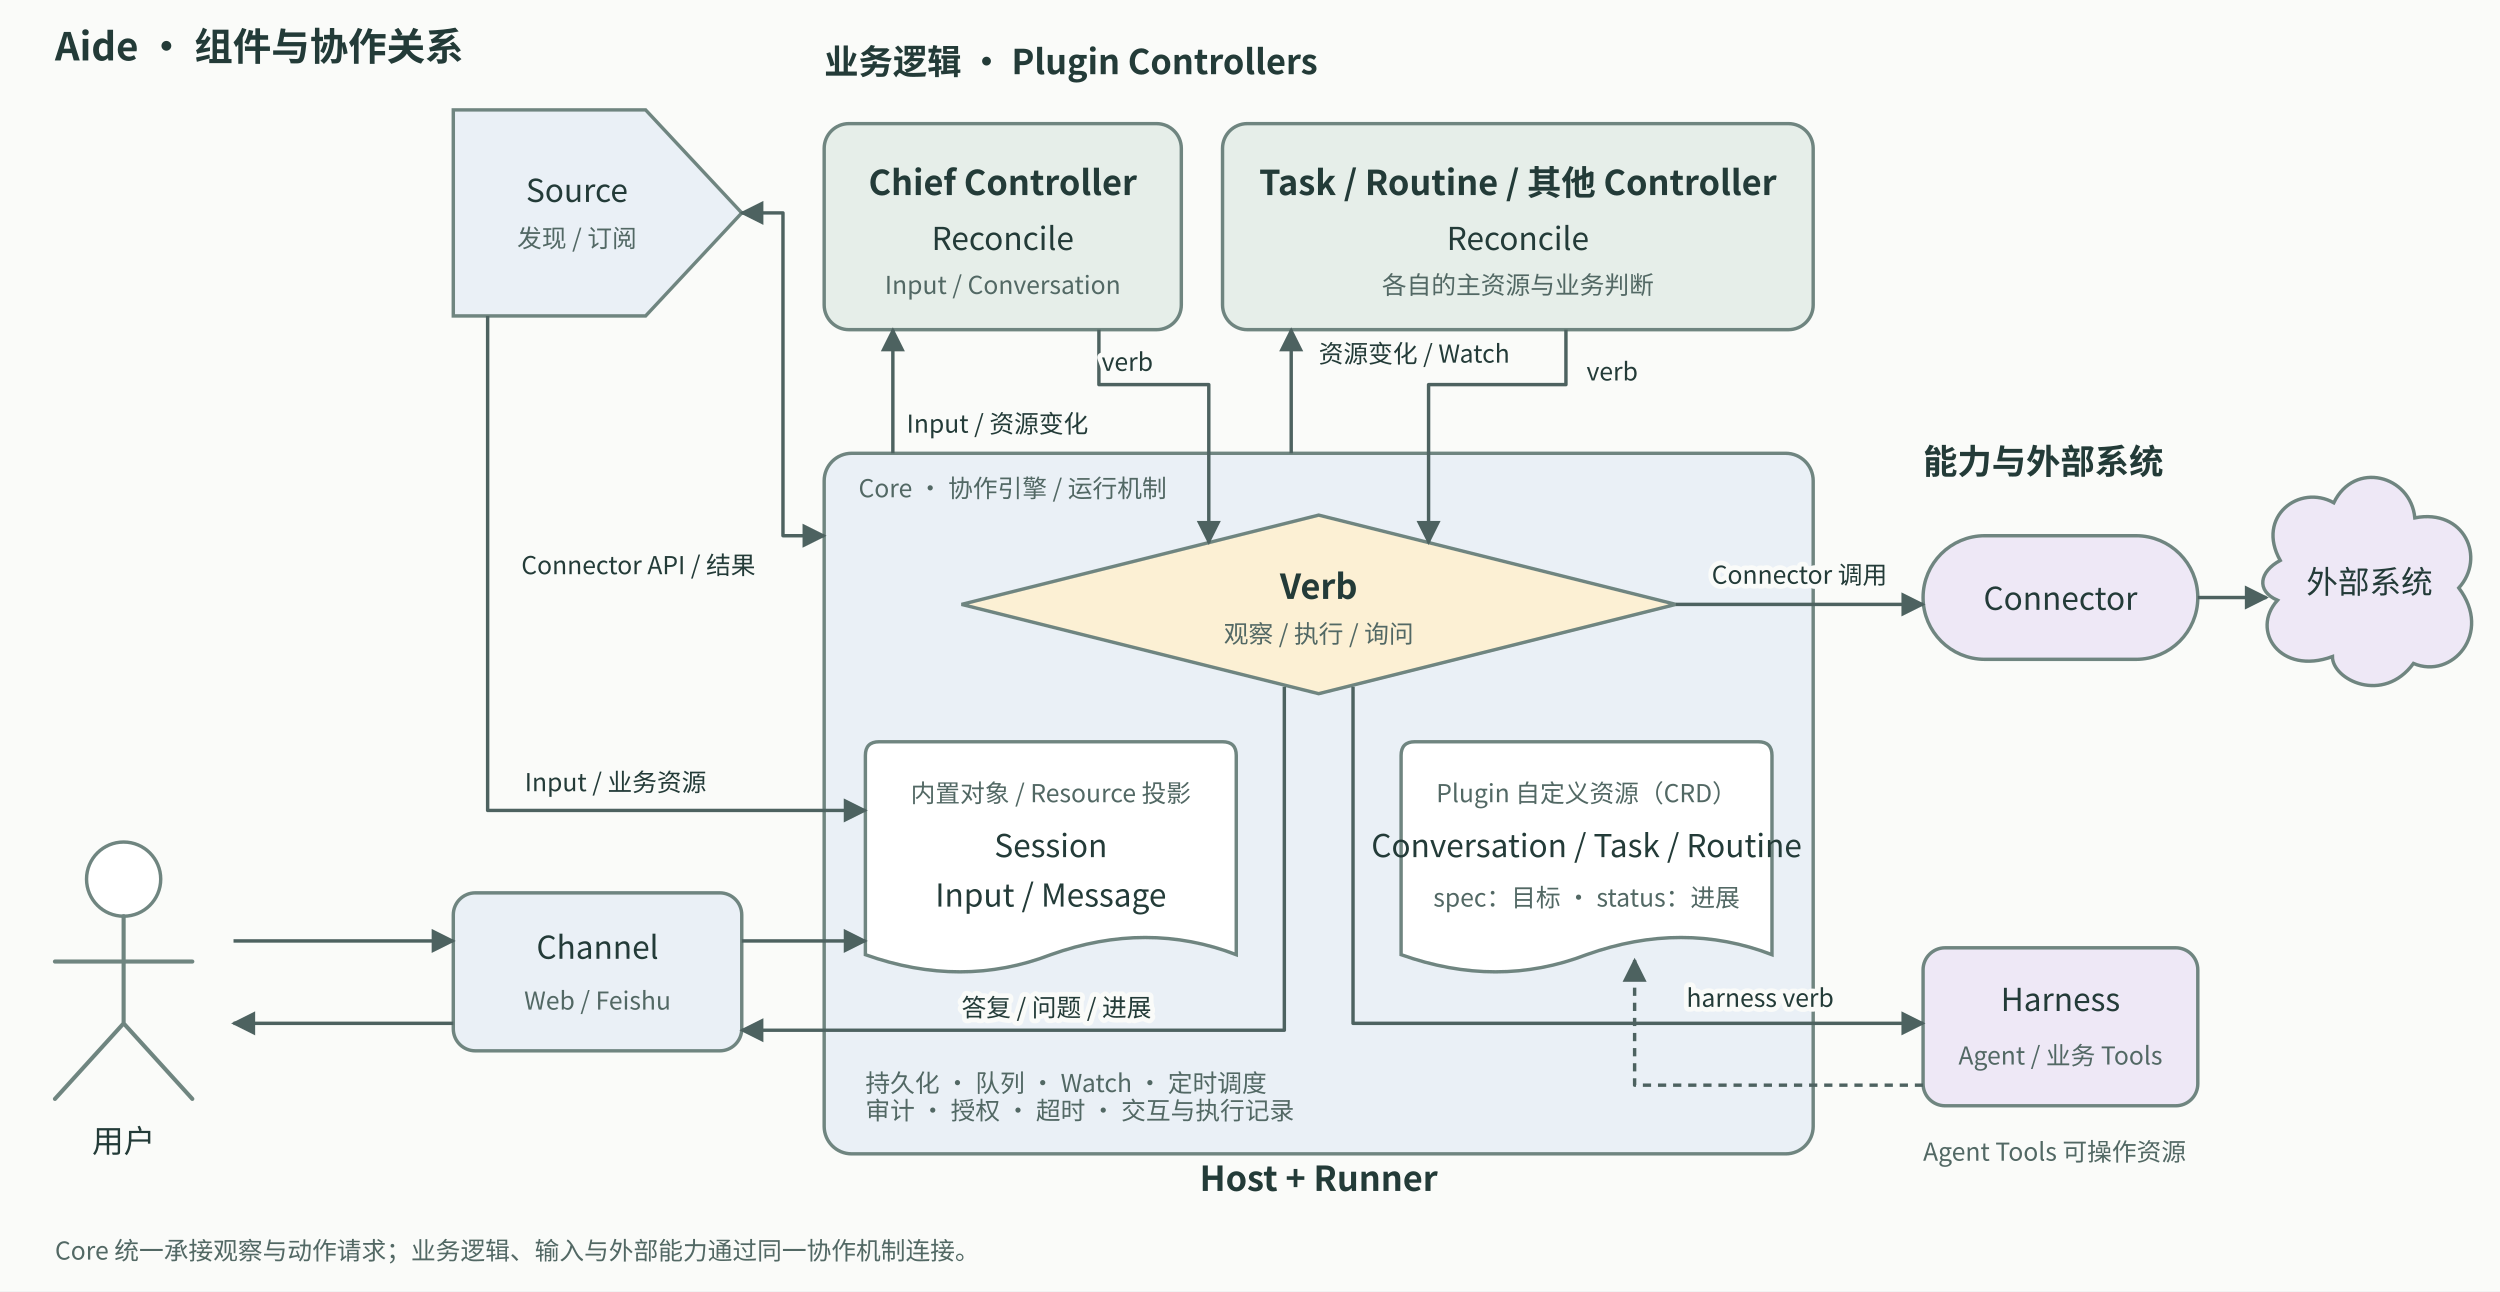
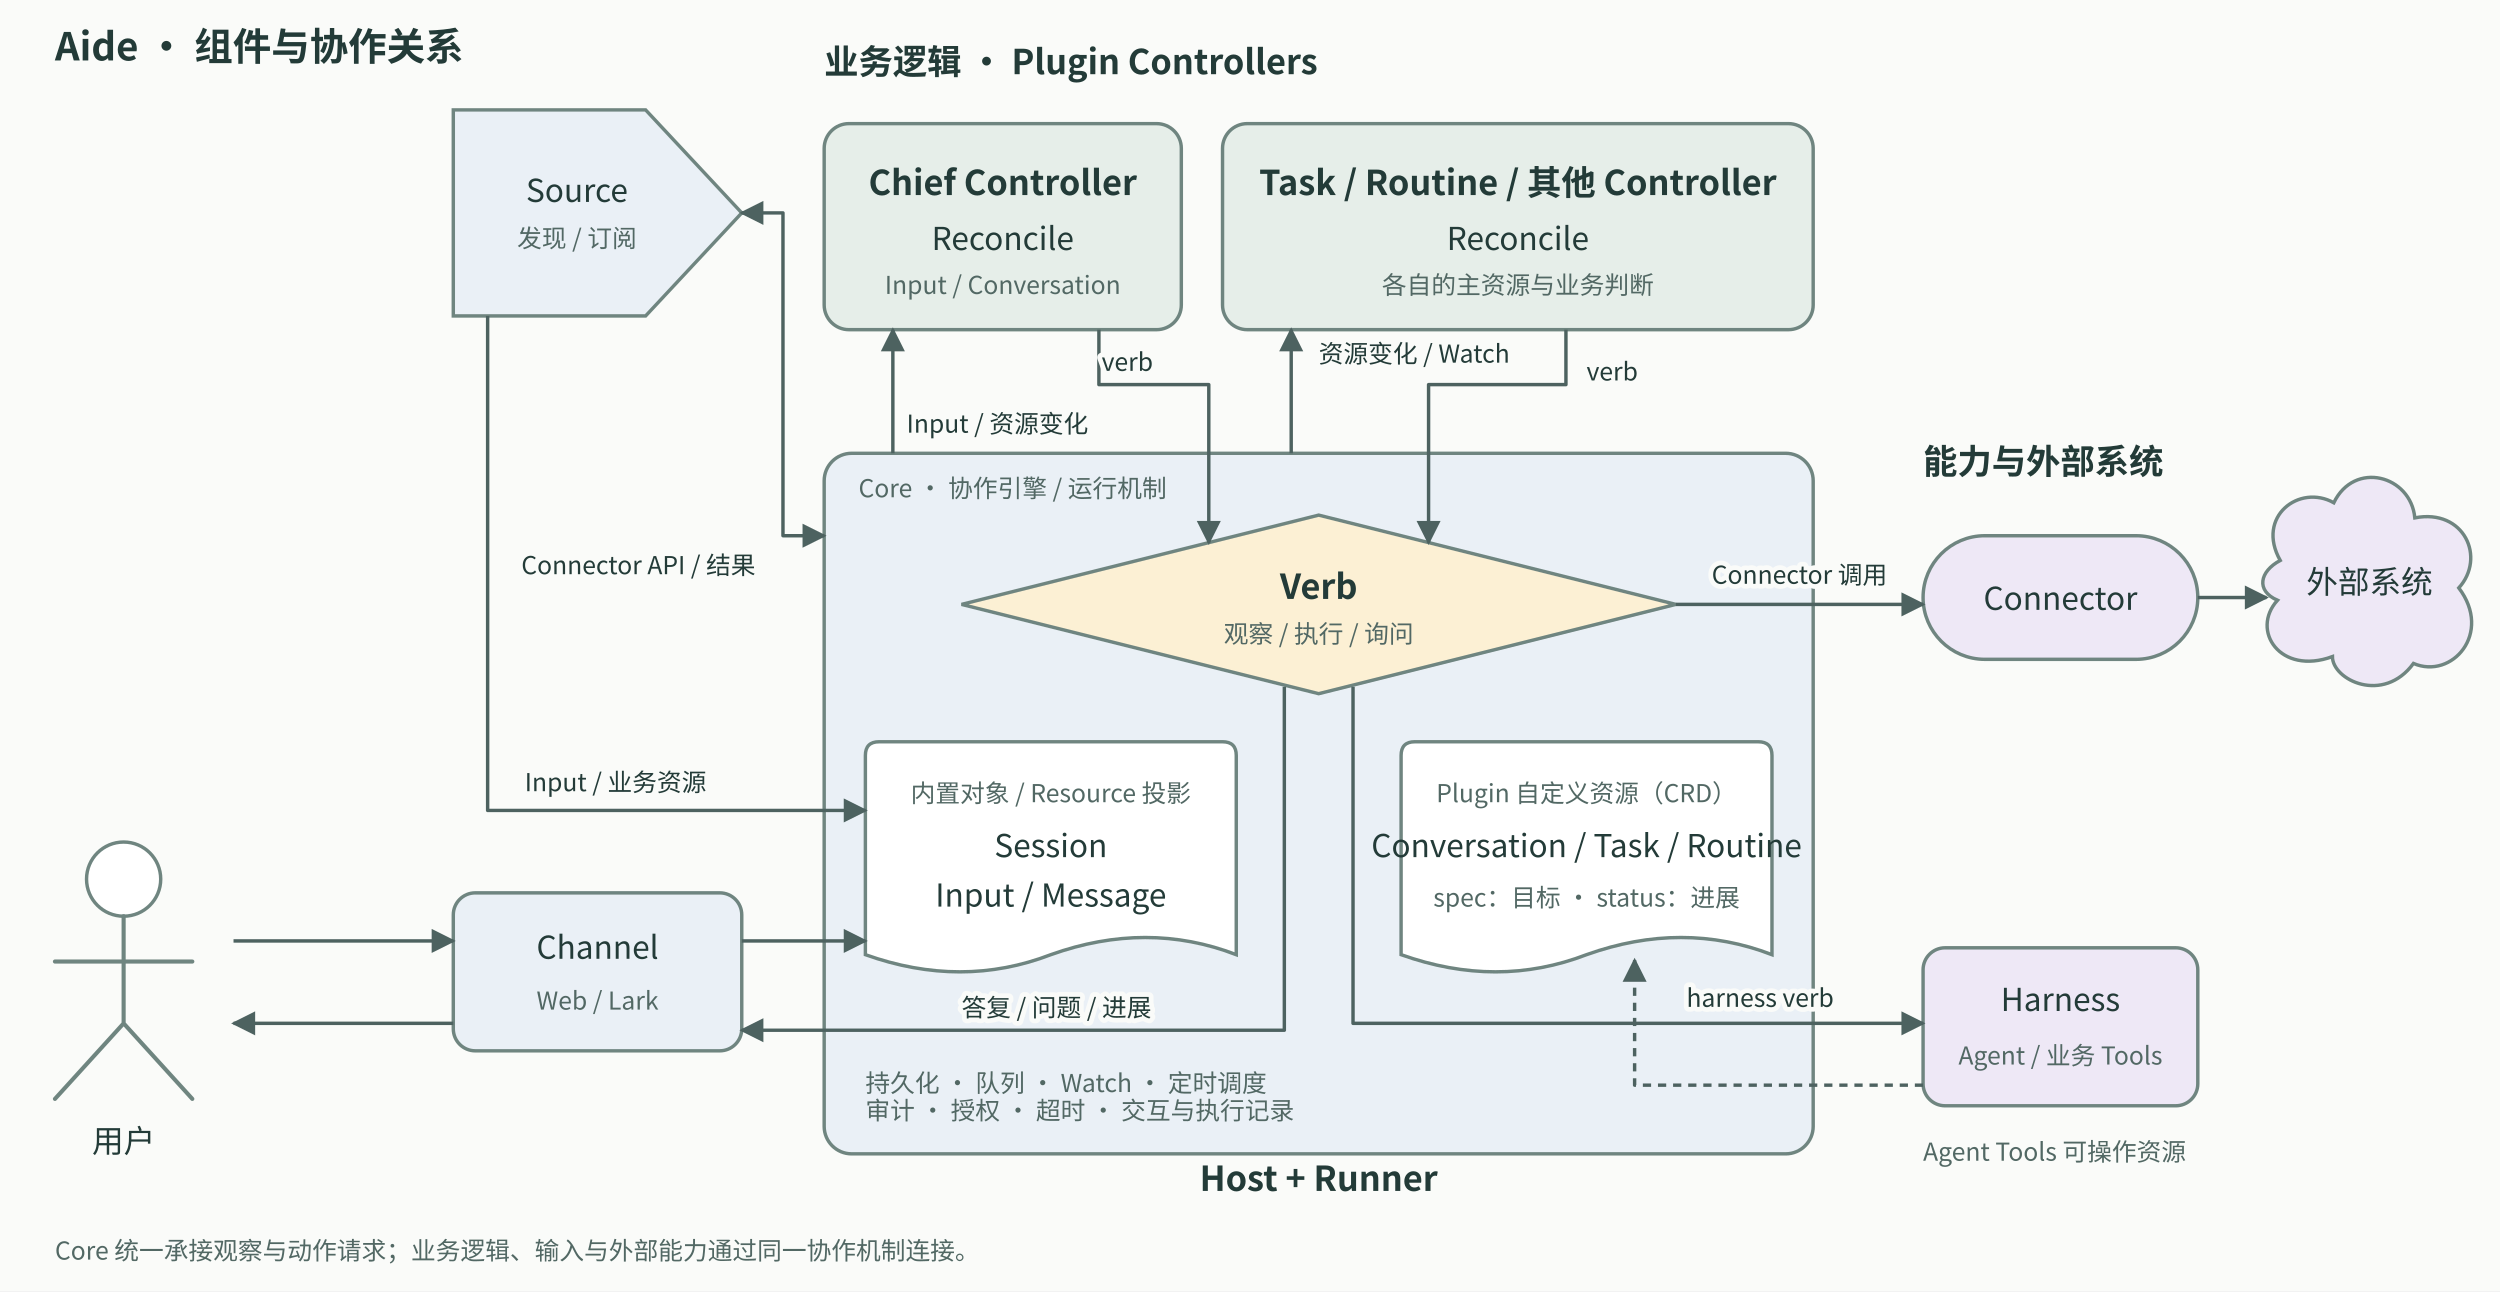
<svg xmlns="http://www.w3.org/2000/svg" width="1820" height="940" viewBox="0 0 1820 940" role="img" aria-labelledby="title desc">
  <defs>
    <marker id="arrow" viewBox="0 0 10 10" refX="9" refY="5" markerWidth="7" markerHeight="7" orient="auto-start-reverse">
      <path d="M0 0 L10 5 L0 10z" fill="#4d6260" />
    </marker>
    <style>
      text { font-family: -apple-system, BlinkMacSystemFont, 'PingFang SC', 'Noto Sans CJK SC', sans-serif; fill: #233b38; }
      .title { font-size: 28px; font-weight: 650; }
      .heading { font-size: 25px; font-weight: 600; }
      .body { font-size: 23px; }
      .small { font-size: 18px; fill: #526864; }
      .box { stroke: #6f8580; stroke-width: 2.5; }
      .flow { fill: none; stroke: #4d6260; stroke-width: 2.5; marker-end: url(#arrow); stroke-linejoin: round; }
      .label { font-size: 18px; paint-order: stroke; stroke: #fafbf9; stroke-width: 7px; stroke-linejoin: round; }
    </style>
  </defs>
  <rect width="1820" height="940" fill="#fafbf9" />
  <text x="40" y="44" class="title">Aide · 组件与协作关系</text>
  <text x="600" y="54" class="heading">业务逻辑 · Plugin Controllers</text>
  <path d="M330 80 H470 L540 155 L470 230 H330 Z" class="box" fill="#eaf0f6" />
  <text x="420" y="147" text-anchor="middle" class="body">Source</text>
  <text x="420" y="180" text-anchor="middle" class="small">发现 / 订阅</text>
  <circle cx="90" cy="640" r="27" class="box" fill="#fff" />
  <path d="M90 667 V745 M40 700 H140 M90 745 L40 800 M90 745 L140 800" fill="none" stroke="#6f8580" stroke-width="3" stroke-linecap="round" />
  <text x="90" y="839" text-anchor="middle" class="body">用户</text>
  <rect x="330" y="650" width="210" height="115" rx="16" class="box" fill="#eaf0f6" />
  <text x="435" y="698" text-anchor="middle" class="body">Channel</text>
-   <text x="435" y="735" text-anchor="middle" class="small">Web / Feishu</text>
+   <text x="435" y="735" text-anchor="middle" class="small">Web / Lark</text>
  <path d="M170 685 H330" class="flow" />
  <path d="M330 745 H170" class="flow" />
  <rect x="600" y="90" width="260" height="150" rx="18" class="box" fill="#e6eee9" />
  <text x="730" y="142" text-anchor="middle" class="heading">Chief Controller</text>
  <text x="730" y="182" text-anchor="middle" class="body">Reconcile</text>
  <text x="730" y="214" text-anchor="middle" class="small">Input / Conversation</text>
  <rect x="890" y="90" width="430" height="150" rx="18" class="box" fill="#e6eee9" />
  <text x="1105" y="142" text-anchor="middle" class="heading">Task / Routine / 其他 Controller</text>
  <text x="1105" y="182" text-anchor="middle" class="body">Reconcile</text>
  <text x="1105" y="214" text-anchor="middle" class="small">各自的主资源与业务判断</text>
  <rect x="600" y="330" width="720" height="510" rx="20" class="box" fill="#eaf0f6" />
  <text x="625" y="362" class="small">Core · 协作引擎 / 运行机制</text>
  <path d="M700 440 L960 375 L1220 440 L960 505 Z" class="box" fill="#fcf0d4" />
  <text x="960" y="436" text-anchor="middle" class="heading">Verb</text>
  <text x="960" y="468" text-anchor="middle" class="small">观察 / 执行 / 询问</text>
  <path d="M630 550 Q630 540 640 540 H890 Q900 540 900 550 V695 Q835 670 765 695 Q700 720 630 695 Z" class="box" fill="#fff" />
  <text x="765" y="584" text-anchor="middle" class="small">内置对象 / Resource 投影</text>
  <text x="765" y="624" text-anchor="middle" class="body">Session</text>
  <text x="765" y="660" text-anchor="middle" class="body">Input / Message</text>
  <path d="M1020 550 Q1020 540 1030 540 H1280 Q1290 540 1290 550 V695 Q1225 670 1155 695 Q1090 720 1020 695 Z" class="box" fill="#fff" />
  <text x="1155" y="584" text-anchor="middle" class="small">Plugin 自定义资源（CRD）</text>
  <text x="1155" y="624" text-anchor="middle" class="body">Conversation / Task / Routine</text>
  <text x="1155" y="660" text-anchor="middle" class="small">spec：目标 · status：进展</text>
  <text x="630" y="795" class="small">持久化 · 队列 · Watch · 定时调度</text>
  <text x="630" y="815" class="small">审计 · 授权 · 超时 · 交互与执行记录</text>
  <text x="960" y="867" text-anchor="middle" class="heading">Host + Runner</text>
  <text x="1400" y="345" class="heading">能力与外部系统</text>
  <rect x="1400" y="390" width="200" height="90" rx="45" class="box" fill="#eee8f6" />
  <text x="1500" y="444" text-anchor="middle" class="body">Connector</text>
  <path d="M1660 408 C1642 376 1674 352 1699 366 C1714 335 1755 346 1758 377 C1794 370 1810 406 1790 428 C1815 461 1785 495 1757 483 C1735 513 1698 495 1698 478 C1660 492 1638 459 1658 437 C1642 430 1645 416 1660 408 Z" class="box" fill="#eee8f6" />
  <text x="1725" y="432" text-anchor="middle" class="body">外部系统</text>
  <rect x="1400" y="690" width="200" height="115" rx="16" class="box" fill="#eee8f6" />
  <text x="1500" y="736" text-anchor="middle" class="body">Harness</text>
  <text x="1500" y="775" text-anchor="middle" class="small">Agent / 业务 Tools</text>
  <path d="M540 155 H570 V390 H600" class="flow" marker-start="url(#arrow)" />
  <text x="550" y="418" text-anchor="end" class="label">Connector API / 结果</text>
  <path d="M355 230 V590 H630" class="flow" />
  <text x="382" y="576" class="label">Input / 业务资源</text>
  <path d="M540 685 H630" class="flow" />
  <path d="M650 330 V240" class="flow" />
  <text x="660" y="315" text-anchor="start" class="label">Input / 资源变化</text>
  <path d="M940 330 V240" class="flow" />
  <text x="960" y="264" class="label">资源变化 / Watch</text>
  <path d="M800 240 V280 H880 V395" class="flow" />
  <text x="802" y="270" class="label">verb</text>
  <path d="M1140 240 V280 H1040 V395" class="flow" />
  <text x="1155" y="277" class="label">verb</text>
  <path d="M1220 440 H1400" class="flow" />
  <text x="1310" y="425" text-anchor="middle" class="label">Connector 调用</text>
  <path d="M1600 435 H1650" class="flow" />
  <path d="M935 500 V750 H540" class="flow" />
  <text x="700" y="740" class="label">答复 / 问题 / 进展</text>
  <path d="M985 500 V745 H1400" class="flow" />
  <text x="1335" y="733" text-anchor="end" class="label">harness verb</text>
  <path d="M1400 790 H1190 V699" class="flow" stroke-dasharray="6 5" />
  <text x="1400" y="845" text-anchor="start" class="small">Agent Tools 可操作资源</text>
  <text x="40" y="917" class="small">Core 统一承接观察与动作请求；业务逻辑、输入与外部能力通过同一协作机制连接。</text>
</svg>
